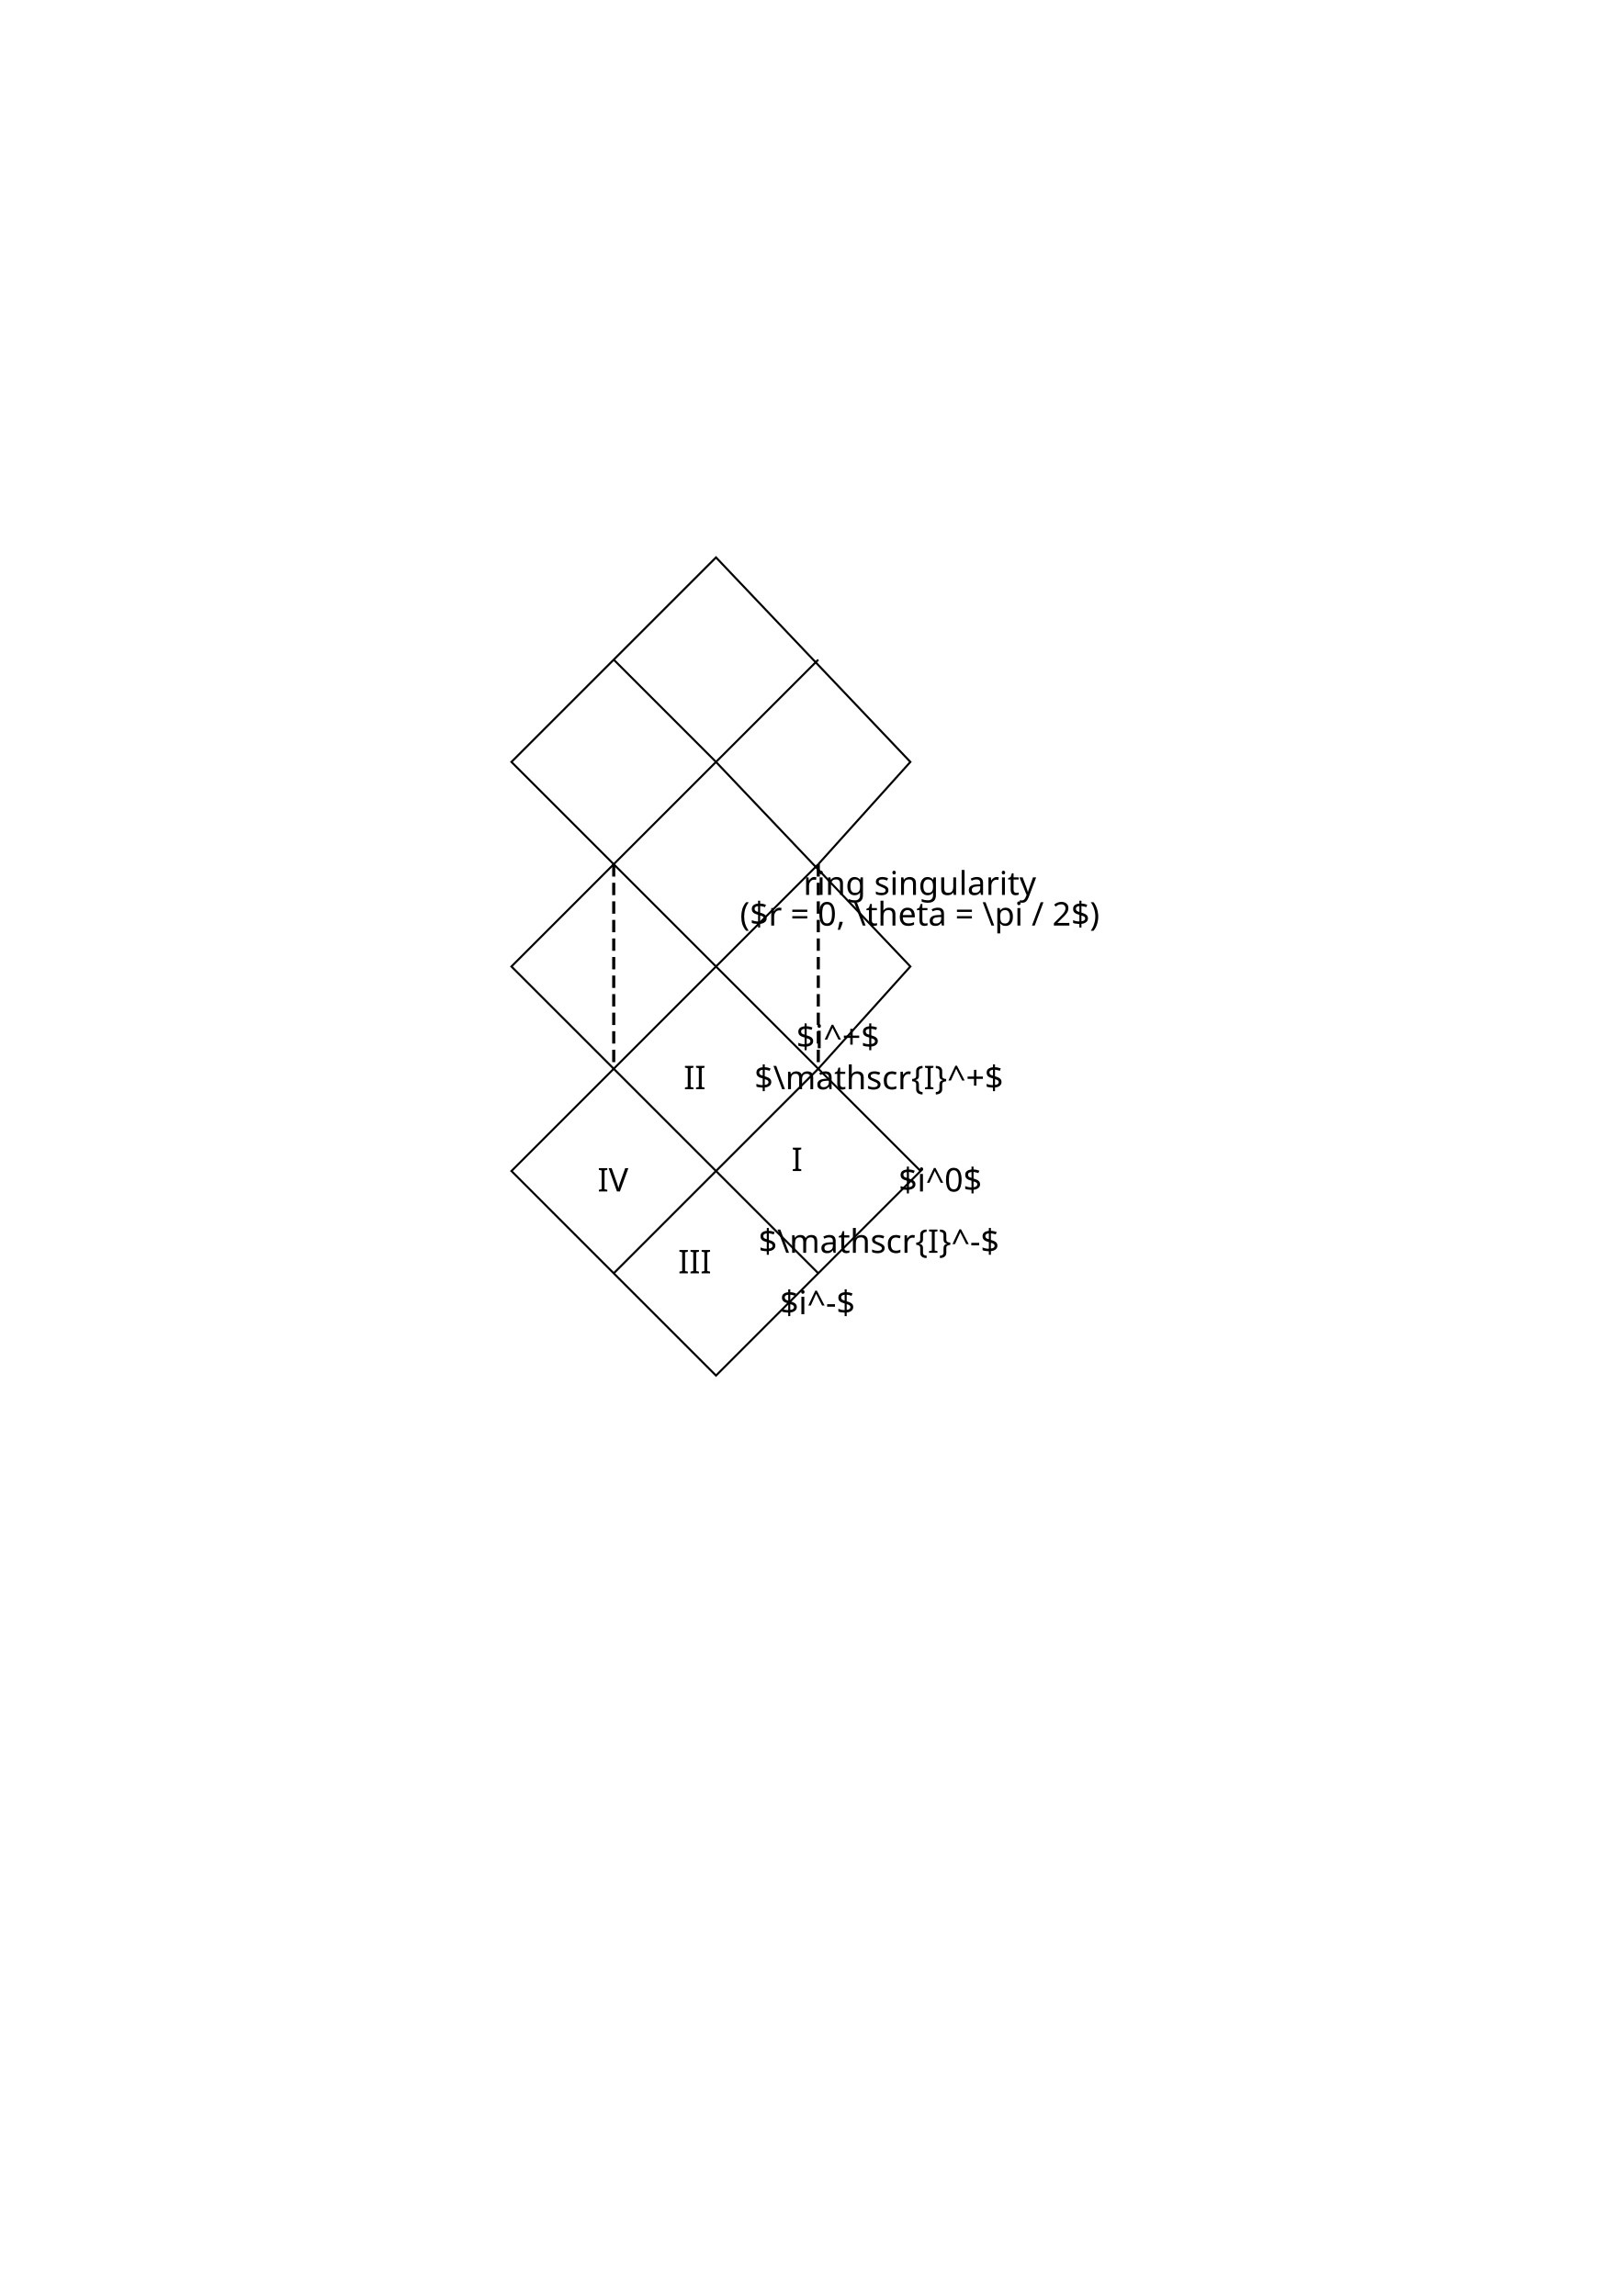
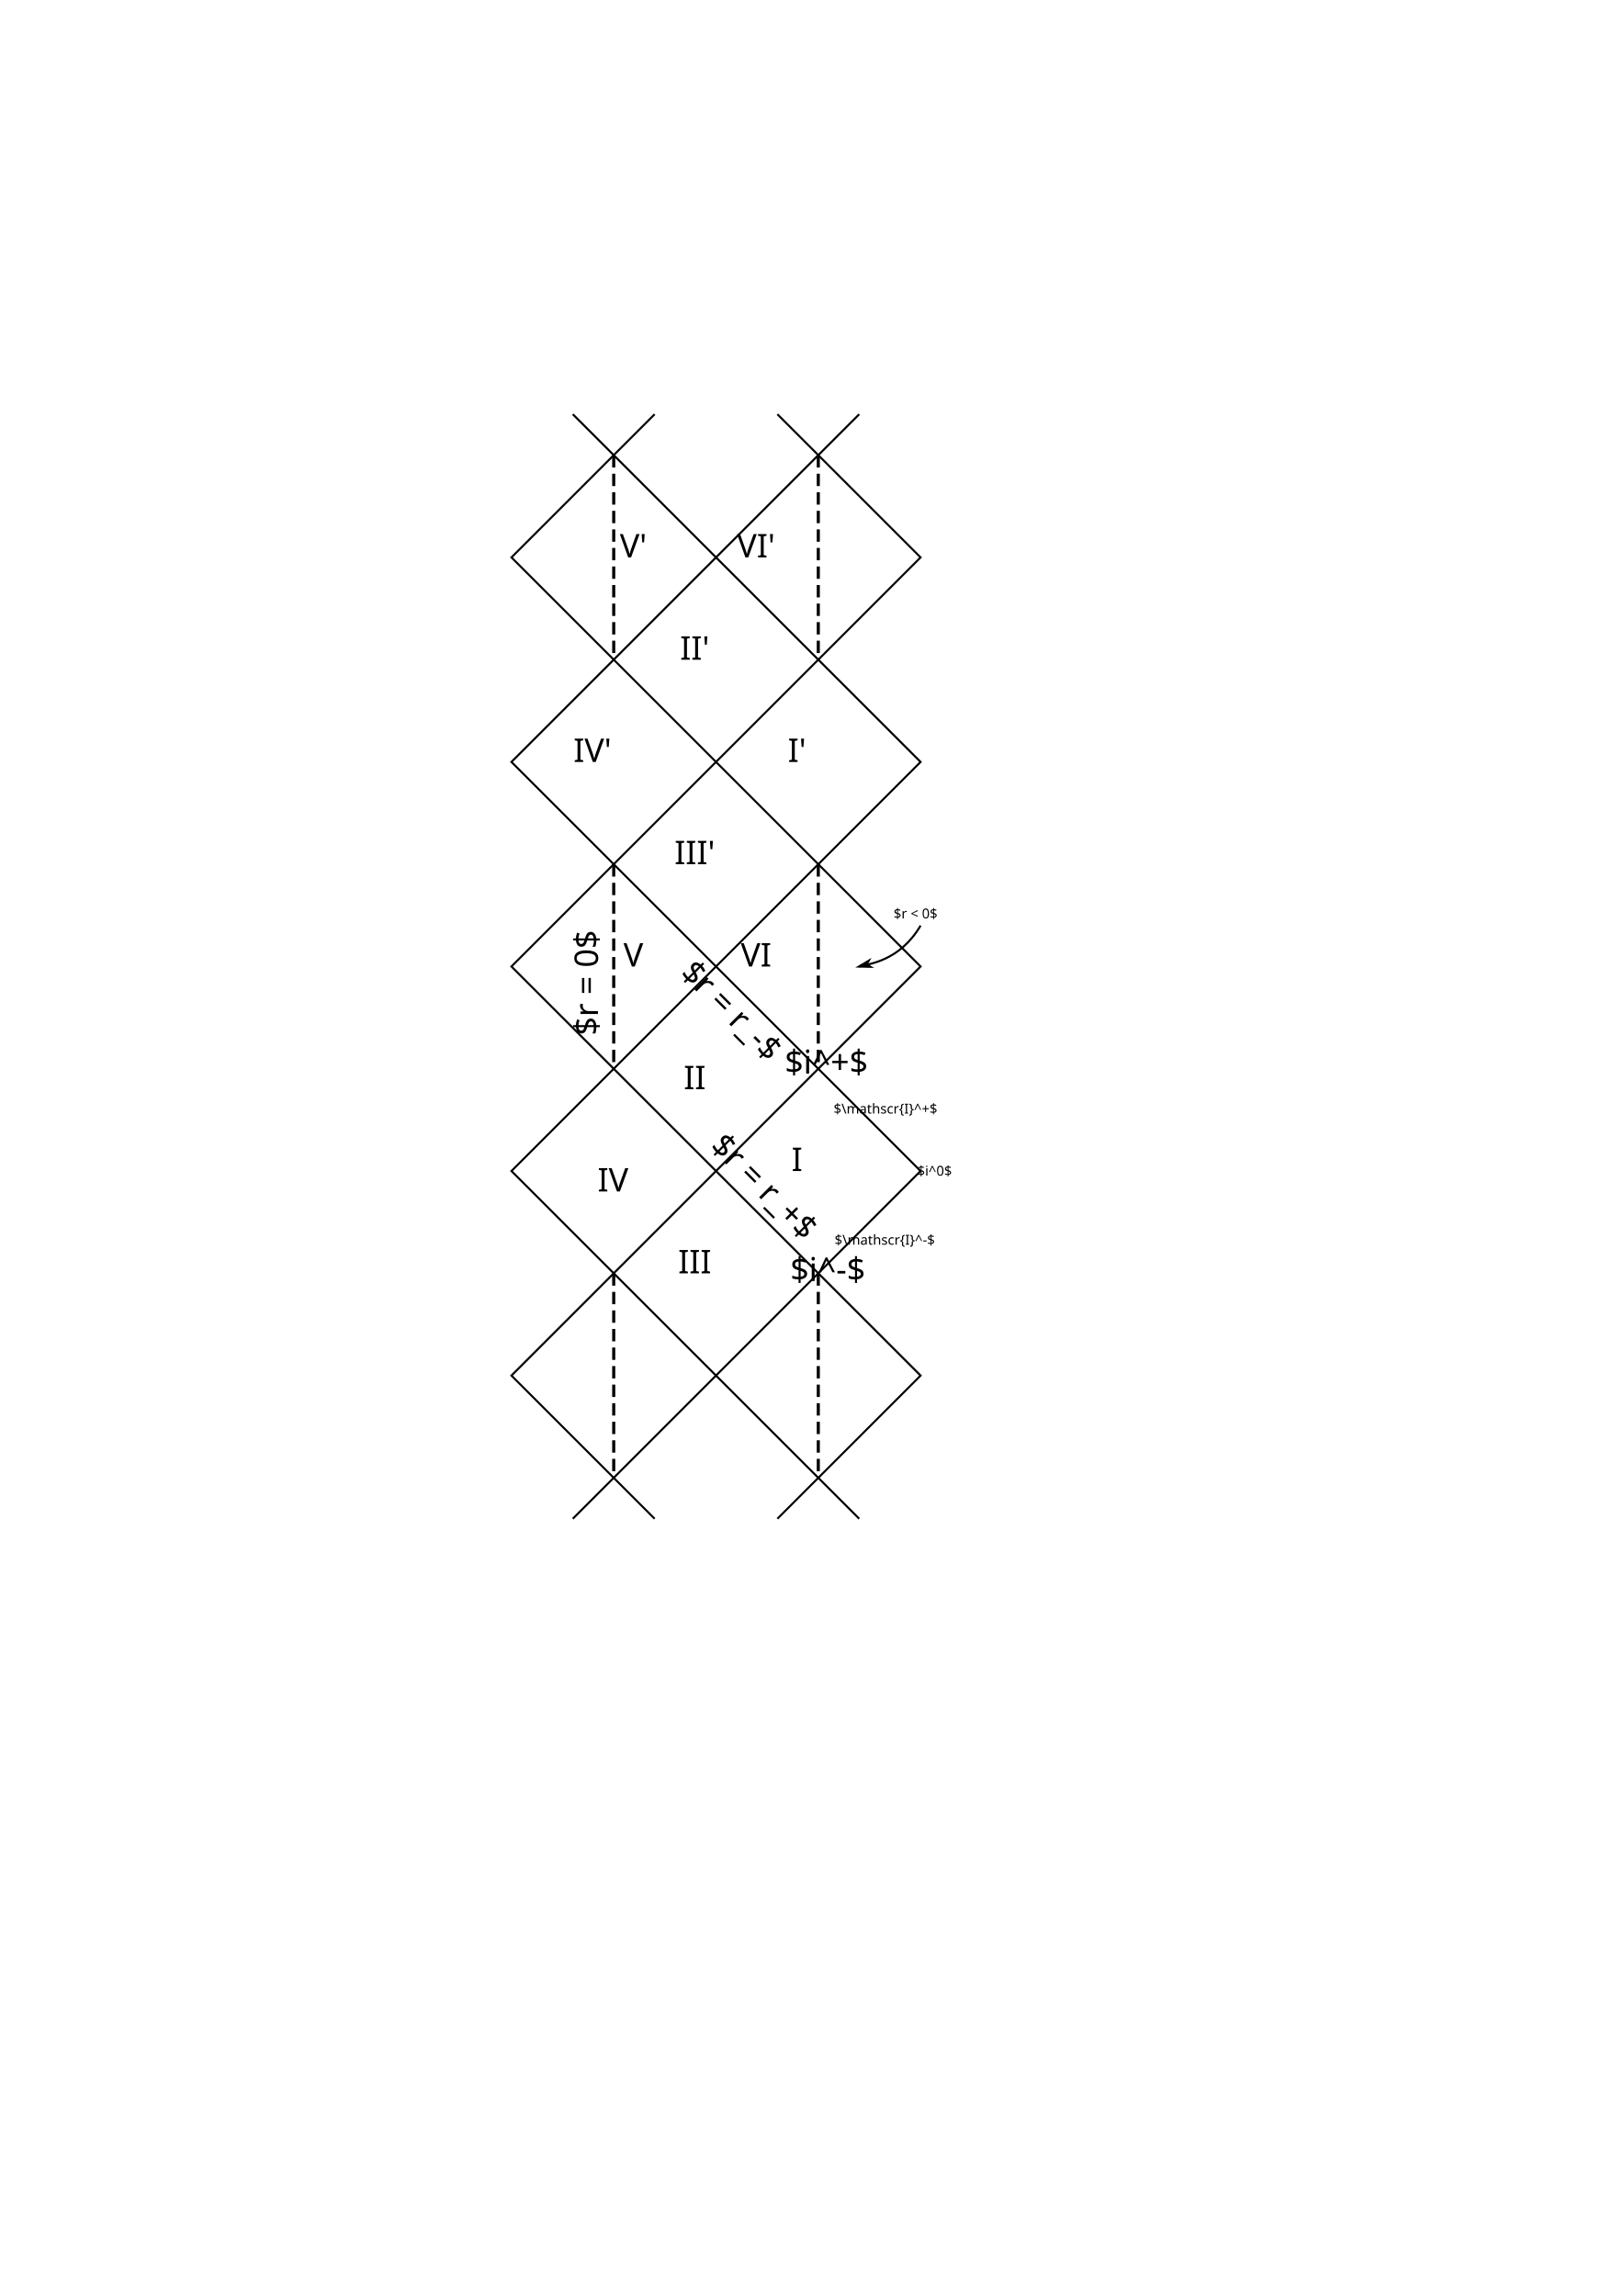
<svg xmlns="http://www.w3.org/2000/svg" width="210mm" height="297mm" viewBox="0 0 210 297" version="1.1" id="svg8">
-   <defs id="defs2" />
+   <defs id="defs2">
+     <marker orient="auto" refY="0.0" refX="0.0" id="Arrow1Mend" style="overflow:visible;">
+       <path id="path1012" d="M 0.0,0.0 L 5.0,-5.0 L -12.5,0.0 L 5.0,5.0 L 0.0,0.0 z " style="fill-rule:evenodd;stroke:#000000;stroke-width:1pt;stroke-opacity:1;fill:#000000;fill-opacity:1" transform="scale(0.4) rotate(180) translate(10,0)" />
+     </marker>
+   </defs>
  <g id="layer1">
    <path style="fill:none;fill-rule:evenodd;stroke:#000000;stroke-width:0.265px;stroke-linecap:butt;stroke-linejoin:miter;stroke-opacity:1" d="M 92.604,125.021 66.146,151.479 92.604,177.938 119.062,151.479 92.604,125.021" id="path817" />
    <path style="fill:none;fill-rule:evenodd;stroke:#000000;stroke-width:0.265px;stroke-linecap:butt;stroke-linejoin:miter;stroke-opacity:1" d="m 79.375,138.25 26.458,26.458" id="path819" />
    <path style="fill:none;fill-rule:evenodd;stroke:#000000;stroke-width:0.265px;stroke-linecap:butt;stroke-linejoin:miter;stroke-opacity:1" d="M 105.833,138.25 79.375,164.708" id="path821" />
    <text xml:space="preserve" style="font-style:normal;font-weight:normal;font-size:4.233px;line-height:6.615px;font-family:sans-serif;text-align:center;letter-spacing:0px;word-spacing:0px;text-anchor:middle;fill:#000000;fill-opacity:1;stroke:none;stroke-width:0.265px;stroke-linecap:butt;stroke-linejoin:miter;stroke-opacity:1" x="105.833" y="151.479" id="text825">
      <tspan id="tspan823" x="105.833" y="151.479" style="stroke-width:0.265px">I</tspan>
    </text>
    <text xml:space="preserve" style="font-style:normal;font-weight:normal;font-size:4.233px;line-height:6.615px;font-family:sans-serif;text-align:center;letter-spacing:0px;word-spacing:0px;text-anchor:middle;fill:#000000;fill-opacity:1;stroke:none;stroke-width:0.265px;stroke-linecap:butt;stroke-linejoin:miter;stroke-opacity:1" x="92.604" y="164.708" id="text829">
      <tspan id="tspan827" x="92.604" y="164.708" style="stroke-width:0.265px">III</tspan>
    </text>
    <text xml:space="preserve" style="font-style:normal;font-weight:normal;font-size:4.233px;line-height:6.615px;font-family:sans-serif;text-align:center;letter-spacing:0px;word-spacing:0px;text-anchor:middle;fill:#000000;fill-opacity:1;stroke:none;stroke-width:0.265px;stroke-linecap:butt;stroke-linejoin:miter;stroke-opacity:1" x="92.604" y="140.896" id="text833">
      <tspan id="tspan831" x="92.604" y="140.896" style="stroke-width:0.265px">II</tspan>
    </text>
    <text xml:space="preserve" style="font-style:normal;font-weight:normal;font-size:4.233px;line-height:6.615px;font-family:sans-serif;text-align:center;letter-spacing:0px;word-spacing:0px;text-anchor:middle;fill:#000000;fill-opacity:1;stroke:none;stroke-width:0.265px;stroke-linecap:butt;stroke-linejoin:miter;stroke-opacity:1" x="82.021" y="154.125" id="text837">
      <tspan id="tspan835" x="82.021" y="154.125" style="stroke-width:0.265px">IV</tspan>
    </text>
-     <text xml:space="preserve" style="font-style:normal;font-weight:normal;font-size:4.233px;line-height:6.615px;font-family:sans-serif;text-align:center;letter-spacing:0px;word-spacing:0px;text-anchor:middle;fill:#000000;fill-opacity:1;stroke:none;stroke-width:0.265px;stroke-linecap:butt;stroke-linejoin:miter;stroke-opacity:1" x="116.417" y="140.896" id="text841">
-       <tspan id="tspan839" x="116.417" y="140.896" style="stroke-width:0.265px">$\mathscr{I}^+$</tspan>
+     <text xml:space="preserve" style="font-style:normal;font-weight:normal;font-size:1.764px;line-height:6.615px;font-family:sans-serif;text-align:center;letter-spacing:0px;word-spacing:0px;text-anchor:middle;fill:#000000;fill-opacity:1;stroke:none;stroke-width:0.265px;stroke-linecap:butt;stroke-linejoin:miter;stroke-opacity:1" x="115.67" y="144.038" id="text841">
+       <tspan id="tspan839" x="115.67" y="144.038" style="font-size:1.764px;stroke-width:0.265px">$\mathscr{I}^+$</tspan>
    </text>
-     <text xml:space="preserve" style="font-style:normal;font-weight:normal;font-size:4.233px;line-height:6.615px;font-family:sans-serif;text-align:center;letter-spacing:0px;word-spacing:0px;text-anchor:middle;fill:#000000;fill-opacity:1;stroke:none;stroke-width:0.265px;stroke-linecap:butt;stroke-linejoin:miter;stroke-opacity:1" x="124.354" y="154.125" id="text845">
-       <tspan id="tspan843" x="124.354" y="154.125" style="stroke-width:0.265px">$i^0$</tspan>
+     <text xml:space="preserve" style="font-style:normal;font-weight:normal;font-size:1.764px;line-height:6.615px;font-family:sans-serif;text-align:center;letter-spacing:0px;word-spacing:0px;text-anchor:middle;fill:#000000;fill-opacity:1;stroke:none;stroke-width:0.265px;stroke-linecap:butt;stroke-linejoin:miter;stroke-opacity:1" x="122.02" y="152.072" id="text845">
+       <tspan id="tspan843" x="122.02" y="152.072" style="font-size:1.764px;stroke-width:0.265px">$i^0$</tspan>
    </text>
-     <text xml:space="preserve" style="font-style:normal;font-weight:normal;font-size:4.233px;line-height:6.615px;font-family:sans-serif;text-align:center;letter-spacing:0px;word-spacing:0px;text-anchor:middle;fill:#000000;fill-opacity:1;stroke:none;stroke-width:0.265px;stroke-linecap:butt;stroke-linejoin:miter;stroke-opacity:1" x="116.417" y="162.062" id="text849">
-       <tspan id="tspan847" x="116.417" y="162.062" style="stroke-width:0.265px">$\mathscr{I}^-$</tspan>
+     <text xml:space="preserve" style="font-style:normal;font-weight:normal;font-size:1.764px;line-height:6.615px;font-family:sans-serif;text-align:center;letter-spacing:0px;word-spacing:0px;text-anchor:middle;fill:#000000;fill-opacity:1;stroke:none;stroke-width:0.265px;stroke-linecap:butt;stroke-linejoin:miter;stroke-opacity:1" x="115.576" y="161.004" id="text849">
+       <tspan id="tspan847" x="115.576" y="161.004" style="font-size:1.764px;stroke-width:0.265px">$\mathscr{I}^-$</tspan>
    </text>
-     <text xml:space="preserve" style="font-style:normal;font-weight:normal;font-size:4.233px;line-height:6.615px;font-family:sans-serif;text-align:center;letter-spacing:0px;word-spacing:0px;text-anchor:middle;fill:#000000;fill-opacity:1;stroke:none;stroke-width:0.265px;stroke-linecap:butt;stroke-linejoin:miter;stroke-opacity:1" x="108.479" y="170" id="text853">
-       <tspan id="tspan851" x="108.479" y="170" style="stroke-width:0.265px">$i^-$</tspan>
+     <text xml:space="preserve" style="font-style:normal;font-weight:normal;font-size:4.233px;line-height:6.615px;font-family:sans-serif;text-align:center;letter-spacing:0px;word-spacing:0px;text-anchor:middle;fill:#000000;fill-opacity:1;stroke:none;stroke-width:0.265px;stroke-linecap:butt;stroke-linejoin:miter;stroke-opacity:1" x="109.816" y="165.706" id="text853">
+       <tspan id="tspan851" x="109.816" y="165.706" style="stroke-width:0.265px">$i^-$</tspan>
    </text>
-     <text xml:space="preserve" style="font-style:normal;font-weight:normal;font-size:4.233px;line-height:6.615px;font-family:sans-serif;text-align:center;letter-spacing:0px;word-spacing:0px;text-anchor:middle;fill:#000000;fill-opacity:1;stroke:none;stroke-width:0.265px;stroke-linecap:butt;stroke-linejoin:miter;stroke-opacity:1" x="111.125" y="135.604" id="text857">
-       <tspan id="tspan855" x="111.125" y="135.604" style="stroke-width:0.265px">$i^+$</tspan>
+     <text xml:space="preserve" style="font-style:normal;font-weight:normal;font-size:4.233px;line-height:6.615px;font-family:sans-serif;text-align:center;letter-spacing:0px;word-spacing:0px;text-anchor:middle;fill:#000000;fill-opacity:1;stroke:none;stroke-width:0.265px;stroke-linecap:butt;stroke-linejoin:miter;stroke-opacity:1" x="109.631" y="138.871" id="text857">
+       <tspan id="tspan855" x="109.631" y="138.871" style="stroke-width:0.265px">$i^+$</tspan>
    </text>
-     <path style="fill:none;fill-rule:evenodd;stroke:#000000;stroke-width:0.265px;stroke-linecap:butt;stroke-linejoin:miter;stroke-opacity:1" d="M 79.375,138.25 66.146,125.021 92.604,98.562 117.74,125.021 105.833,138.25" id="path942" />
+     <path style="fill:none;fill-rule:evenodd;stroke:#000000;stroke-width:0.265px;stroke-linecap:butt;stroke-linejoin:miter;stroke-opacity:1" d="M 79.375,138.25 66.146,125.021 92.604,98.562 119.062,125.021 105.833,138.25" id="path942" />
    <path style="fill:none;fill-rule:evenodd;stroke:#000000;stroke-width:0.265px;stroke-linecap:butt;stroke-linejoin:miter;stroke-opacity:1" d="m 79.375,111.792 13.229,13.229 13.229,-13.229" id="path944" />
-     <path style="fill:none;fill-rule:evenodd;stroke:#000000;stroke-width:0.265px;stroke-linecap:butt;stroke-linejoin:miter;stroke-opacity:1" d="M 79.375,111.792 66.146,98.562 92.604,72.104 117.74,98.562 105.833,111.792" id="path942-8" />
+     <path style="fill:none;fill-rule:evenodd;stroke:#000000;stroke-width:0.265px;stroke-linecap:butt;stroke-linejoin:miter;stroke-opacity:1" d="M 79.375,111.792 66.146,98.562 92.604,72.104 119.062,98.562 105.833,111.792" id="path942-8" />
    <path style="fill:none;fill-rule:evenodd;stroke:#000000;stroke-width:0.265px;stroke-linecap:butt;stroke-linejoin:miter;stroke-opacity:1" d="M 79.375,85.333 92.604,98.562 105.833,85.333" id="path944-7" />
    <path style="fill:none;fill-rule:evenodd;stroke:#000000;stroke-width:0.4;stroke-linecap:butt;stroke-linejoin:miter;stroke-opacity:1;stroke-miterlimit:4;stroke-dasharray:1.6,0.8;stroke-dashoffset:0" d="M 105.833,111.792 V 138.25" id="path964" />
    <path style="fill:none;fill-rule:evenodd;stroke:#000000;stroke-width:0.4;stroke-linecap:butt;stroke-linejoin:miter;stroke-opacity:1;stroke-miterlimit:4;stroke-dasharray:1.6,0.8;stroke-dashoffset:0" d="M 79.375,111.792 V 138.25" id="path966" />
-     <text xml:space="preserve" style="font-style:normal;font-weight:normal;font-size:4.233px;line-height:6.615px;font-family:sans-serif;text-align:center;letter-spacing:0px;word-spacing:0px;text-anchor:middle;fill:#000000;fill-opacity:1;stroke:none;stroke-width:0.265px;stroke-linecap:butt;stroke-linejoin:miter;stroke-opacity:1" x="121.708" y="115.76" id="text970">
-       <tspan id="tspan968" x="121.708" y="115.76" style="stroke-width:0.265px">ring singularity</tspan>
+     <path style="fill:none;fill-rule:evenodd;stroke:#000000;stroke-width:0.265px;stroke-linecap:butt;stroke-linejoin:miter;stroke-opacity:1" d="M 79.375,58.875 92.604,72.104 105.833,58.875" id="path944-2" />
+     <path style="fill:none;fill-rule:evenodd;stroke:#000000;stroke-width:0.4;stroke-linecap:butt;stroke-linejoin:miter;stroke-miterlimit:4;stroke-dasharray:1.6, 0.8;stroke-dashoffset:0;stroke-opacity:1" d="M 105.833,58.875 V 85.333" id="path964-2" />
+     <path style="fill:none;fill-rule:evenodd;stroke:#000000;stroke-width:0.4;stroke-linecap:butt;stroke-linejoin:miter;stroke-miterlimit:4;stroke-dasharray:1.6, 0.8;stroke-dashoffset:0;stroke-opacity:1" d="M 79.375,58.875 V 85.333" id="path966-7" />
+     <path style="fill:none;fill-rule:evenodd;stroke:#000000;stroke-width:0.4;stroke-linecap:butt;stroke-linejoin:miter;stroke-miterlimit:4;stroke-dasharray:1.6, 0.8;stroke-dashoffset:0;stroke-opacity:1" d="m 105.833,164.708 v 26.458" id="path964-0" />
+     <path style="fill:none;fill-rule:evenodd;stroke:#000000;stroke-width:0.4;stroke-linecap:butt;stroke-linejoin:miter;stroke-miterlimit:4;stroke-dasharray:1.6, 0.8;stroke-dashoffset:0;stroke-opacity:1" d="m 79.375,164.708 v 26.458" id="path966-9" />
+     <path style="fill:none;fill-rule:evenodd;stroke:#000000;stroke-width:0.265px;stroke-linecap:butt;stroke-linejoin:miter;stroke-opacity:1" d="m 105.833,164.708 13.229,13.229 -18.521,18.521" id="path120" />
+     <path style="fill:none;fill-rule:evenodd;stroke:#000000;stroke-width:0.265px;stroke-linecap:butt;stroke-linejoin:miter;stroke-opacity:1" d="M 111.125,196.458 92.604,177.938 74.083,196.458" id="path122" />
+     <path style="fill:none;fill-rule:evenodd;stroke:#000000;stroke-width:0.265px;stroke-linecap:butt;stroke-linejoin:miter;stroke-opacity:1" d="M 79.375,164.708 66.146,177.938 84.667,196.458" id="path124" />
+     <path style="fill:none;fill-rule:evenodd;stroke:#000000;stroke-width:0.265px;stroke-linecap:butt;stroke-linejoin:miter;stroke-opacity:1" d="M 105.833,85.333 119.062,72.104 100.542,53.583" id="path126" />
+     <path style="fill:none;fill-rule:evenodd;stroke:#000000;stroke-width:0.265px;stroke-linecap:butt;stroke-linejoin:miter;stroke-opacity:1" d="M 79.375,85.333 66.146,72.104 84.667,53.583" id="path128" />
+     <path style="fill:none;fill-rule:evenodd;stroke:#000000;stroke-width:0.265px;stroke-linecap:butt;stroke-linejoin:miter;stroke-opacity:1" d="m 74.083,53.583 5.292,5.292" id="path130" />
+     <path style="fill:none;fill-rule:evenodd;stroke:#000000;stroke-width:0.265px;stroke-linecap:butt;stroke-linejoin:miter;stroke-opacity:1" d="M 105.833,58.875 111.125,53.583" id="path132" />
+     <text xml:space="preserve" style="font-style:normal;font-weight:normal;font-size:4.233px;line-height:6.615px;font-family:sans-serif;text-align:center;letter-spacing:0px;word-spacing:0px;text-anchor:middle;fill:#000000;fill-opacity:1;stroke:none;stroke-width:0.265px;stroke-linecap:butt;stroke-linejoin:miter;stroke-opacity:1" x="92.604" y="111.792" id="text136">
+       <tspan id="tspan134" x="92.604" y="111.792" style="stroke-width:0.265px">III'</tspan>
    </text>
-     <text xml:space="preserve" style="font-style:normal;font-weight:normal;font-size:4.233px;line-height:6.615px;font-family:sans-serif;text-align:center;letter-spacing:0px;word-spacing:0px;text-anchor:middle;fill:#000000;fill-opacity:1;stroke:none;stroke-width:0.265px;stroke-linecap:butt;stroke-linejoin:miter;stroke-opacity:1" x="121.708" y="119.729" id="text974">
-       <tspan id="tspan972" x="121.708" y="119.729" style="stroke-width:0.265px">($r = 0, \theta = \pi / 2$)</tspan>
+     <text xml:space="preserve" style="font-style:normal;font-weight:normal;font-size:4.233px;line-height:6.615px;font-family:sans-serif;text-align:center;letter-spacing:0px;word-spacing:0px;text-anchor:middle;fill:#000000;fill-opacity:1;stroke:none;stroke-width:0.265px;stroke-linecap:butt;stroke-linejoin:miter;stroke-opacity:1" x="92.604" y="85.333" id="text140">
+       <tspan id="tspan138" x="92.604" y="85.333" style="stroke-width:0.265px">II'</tspan>
    </text>
+     <text xml:space="preserve" style="font-style:normal;font-weight:normal;font-size:4.233px;line-height:6.615px;font-family:sans-serif;text-align:center;letter-spacing:0px;word-spacing:0px;text-anchor:middle;fill:#000000;fill-opacity:1;stroke:none;stroke-width:0.265px;stroke-linecap:butt;stroke-linejoin:miter;stroke-opacity:1" x="105.833" y="98.562" id="text144">
+       <tspan id="tspan142" x="105.833" y="98.562" style="stroke-width:0.265px">I'</tspan>
+     </text>
+     <text xml:space="preserve" style="font-style:normal;font-weight:normal;font-size:4.233px;line-height:6.615px;font-family:sans-serif;text-align:center;letter-spacing:0px;word-spacing:0px;text-anchor:middle;fill:#000000;fill-opacity:1;stroke:none;stroke-width:0.265px;stroke-linecap:butt;stroke-linejoin:miter;stroke-opacity:1" x="79.375" y="98.562" id="text148">
+       <tspan id="tspan146" x="79.375" y="98.562" style="stroke-width:0.265px">IV'</tspan>
+     </text>
+     <text xml:space="preserve" style="font-style:normal;font-weight:normal;font-size:4.233px;line-height:6.615px;font-family:sans-serif;text-align:center;letter-spacing:0px;word-spacing:0px;text-anchor:middle;fill:#000000;fill-opacity:1;stroke:none;stroke-width:0.265px;stroke-linecap:butt;stroke-linejoin:miter;stroke-opacity:1" x="84.667" y="125.021" id="text152">
+       <tspan id="tspan150" x="84.667" y="125.021" style="stroke-width:0.265px">V</tspan>
+     </text>
+     <text xml:space="preserve" style="font-style:normal;font-weight:normal;font-size:4.233px;line-height:6.615px;font-family:sans-serif;text-align:center;letter-spacing:0px;word-spacing:0px;text-anchor:middle;fill:#000000;fill-opacity:1;stroke:none;stroke-width:0.265px;stroke-linecap:butt;stroke-linejoin:miter;stroke-opacity:1" x="100.542" y="125.021" id="text156">
+       <tspan id="tspan154" x="100.542" y="125.021" style="stroke-width:0.265px">VI</tspan>
+     </text>
+     <text xml:space="preserve" style="font-style:normal;font-weight:normal;font-size:4.233px;line-height:6.615px;font-family:sans-serif;text-align:center;letter-spacing:0px;word-spacing:0px;text-anchor:middle;fill:#000000;fill-opacity:1;stroke:none;stroke-width:0.265px;stroke-linecap:butt;stroke-linejoin:miter;stroke-opacity:1" x="-124.376" y="77.339" id="text160" transform="rotate(-90)">
+       <tspan id="tspan158" x="-124.376" y="77.339" style="stroke-width:0.265px">$r = 0$</tspan>
+     </text>
+     <text xml:space="preserve" style="font-style:normal;font-weight:normal;font-size:4.233px;line-height:6.615px;font-family:sans-serif;text-align:center;letter-spacing:0px;word-spacing:0px;text-anchor:middle;fill:#000000;fill-opacity:1;stroke:none;stroke-width:0.265px;stroke-linecap:butt;stroke-linejoin:miter;stroke-opacity:1" x="84.667" y="72.104" id="text164">
+       <tspan id="tspan162" x="84.667" y="72.104" style="stroke-width:0.265px">V'</tspan>
+     </text>
+     <text xml:space="preserve" style="font-style:normal;font-weight:normal;font-size:4.233px;line-height:6.615px;font-family:sans-serif;text-align:center;letter-spacing:0px;word-spacing:0px;text-anchor:middle;fill:#000000;fill-opacity:1;stroke:none;stroke-width:0.265px;stroke-linecap:butt;stroke-linejoin:miter;stroke-opacity:1" x="100.542" y="72.104" id="text168">
+       <tspan id="tspan166" x="100.542" y="72.104" style="stroke-width:0.265px">VI'</tspan>
+     </text>
+     <text xml:space="preserve" style="font-style:normal;font-weight:normal;font-size:4.233px;line-height:6.615px;font-family:sans-serif;text-align:center;letter-spacing:0px;word-spacing:0px;text-anchor:middle;fill:#000000;fill-opacity:1;stroke:none;stroke-width:0.265px;stroke-linecap:butt;stroke-linejoin:miter;stroke-opacity:1" x="181.164" y="40.086" id="text172" transform="rotate(45)">
+       <tspan id="tspan170" x="181.164" y="40.086" style="stroke-width:0.265px">$r = r_+$</tspan>
+     </text>
+     <text xml:space="preserve" style="font-style:normal;font-weight:normal;font-size:4.233px;line-height:6.615px;font-family:sans-serif;text-align:center;letter-spacing:0px;word-spacing:0px;text-anchor:middle;fill:#000000;fill-opacity:1;stroke:none;stroke-width:0.265px;stroke-linecap:butt;stroke-linejoin:miter;stroke-opacity:1" x="162.08" y="26.989" id="text172-6" transform="rotate(45)">
+       <tspan id="tspan170-0" x="162.08" y="26.989" style="stroke-width:0.265px">$r = r_-$</tspan>
+     </text>
+     <text xml:space="preserve" style="font-style:normal;font-weight:normal;font-size:1.764px;line-height:6.615px;font-family:sans-serif;text-align:center;letter-spacing:0px;word-spacing:0px;text-anchor:middle;fill:#000000;fill-opacity:1;stroke:none;stroke-width:0.265px;stroke-linecap:butt;stroke-linejoin:miter;stroke-opacity:1" x="119.559" y="118.795" id="text194">
+       <tspan id="tspan192" x="119.559" y="118.795" style="font-size:1.764px;stroke-width:0.265px">$r &lt; 0$</tspan>
+     </text>
+     <path style="fill:none;fill-rule:evenodd;stroke:#000000;stroke-width:0.265;stroke-linecap:butt;stroke-linejoin:miter;stroke-miterlimit:4;stroke-dasharray:none;stroke-opacity:1;marker-end:url(#Arrow1Mend)" d="m 119.062,119.729 c -2.706,4.605 -6.69,4.96 -7.938,5.292" id="path196" />
  </g>
</svg>
